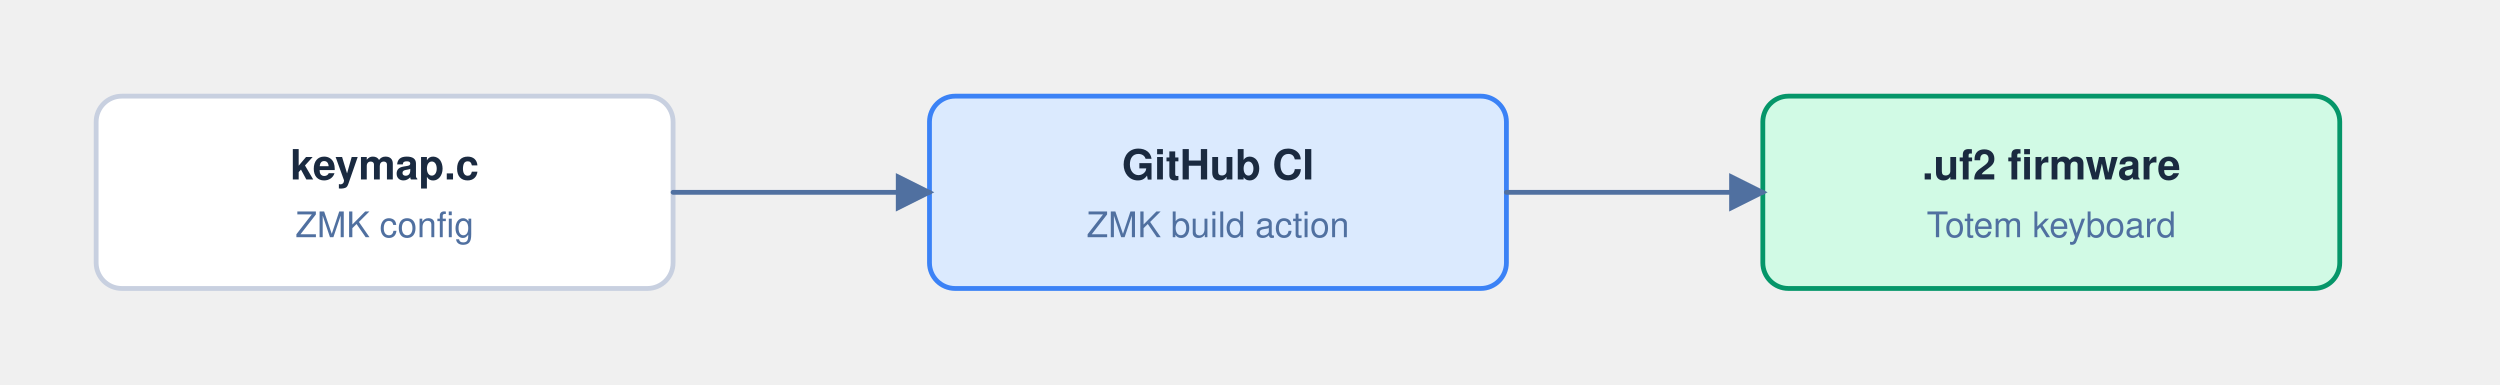
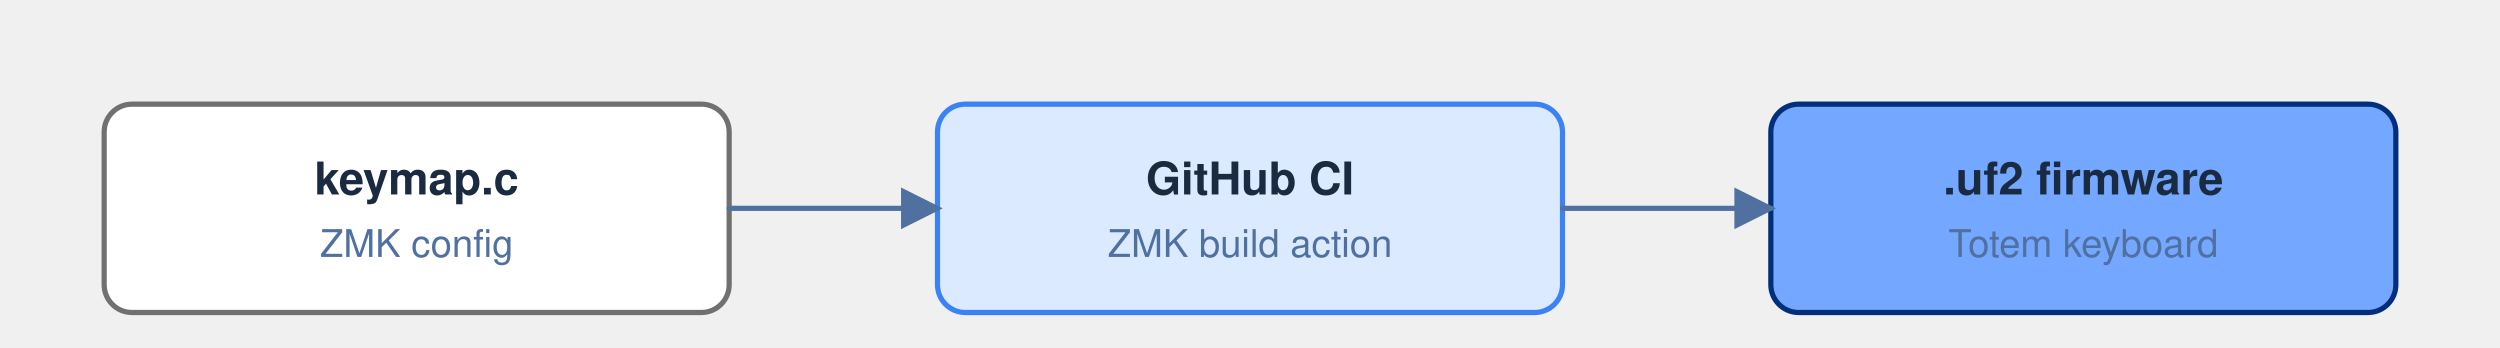
- <svg xmlns="http://www.w3.org/2000/svg" viewBox="0 0 780 120">
+ <svg xmlns="http://www.w3.org/2000/svg" viewBox="0 0 720 100">
  <style>
    /* Default: light mode (for rsvg-convert and non-media-query agents) */
    .bg { fill: transparent; }
-     .box { fill: #ffffff; stroke: #c8d0e0; stroke-width: 1.5; }
+     .box { fill: #ffffff; stroke: #707070; stroke-width: 1.5; }
    .box-accent { fill: #dbeafe; stroke: #3b82f6; stroke-width: 1.5; }
-     .box-green { fill: #d1fae5; stroke: #059669; stroke-width: 1.5; }
+     .box-green { fill: #74a7ff; stroke: #012f7b; stroke-width: 1.5; }
    .box-warm { fill: #fef3c7; stroke: #d97706; stroke-width: 1.5; }
-     .box-purple { fill: #ede9fe; stroke: #7c3aed; stroke-width: 1.5; }
-     .box-teal { fill: #ccfbf1; stroke: #0d9488; stroke-width: 1.5; }
-     .box-slate { fill: #f1f5f9; stroke: #64748b; stroke-width: 1.5; }
-     .box-indigo { fill: #e0e7ff; stroke: #4f46e5; stroke-width: 1.5; }
-     .box-rose { fill: #ffe4e6; stroke: #e11d48; stroke-width: 1.5; }
+     .box-purple { fill: #adadad; stroke: #000000; stroke-width: 1.5; }
+     .box-teal { fill: #ebebeb; stroke: #474747; stroke-width: 1.5; }
+     .box-slate { fill: #a7c6ff; stroke: #0042a9; stroke-width: 1.5; }
+     .box-indigo { fill: #dfeed4; stroke: #4e7a27; stroke-width: 1.5; }
+     .box-rose { fill: #dfeed4; stroke: #76bb40; stroke-width: 1.5; }
    .box-orange { fill: #ffedd5; stroke: #ea580c; stroke-width: 1.5; }
-     .box-cyan { fill: #cffafe; stroke: #0891b2; stroke-width: 1.5; }
+     .box-cyan { fill: #d9c9fe; stroke: #5e30eb; stroke-width: 1.5; }
    .label { fill: #1a2a40; }
    .sub { fill: #5070a0; }
    text { font-family: -apple-system, "Segoe UI", Helvetica, sans-serif; }
    .label { font-size: 13px; font-weight: 600; }
    .sub { font-size: 11px; }
    @media (prefers-color-scheme: dark) {
      .bg { fill: transparent; }
-       .box { fill: #1a1e2a; stroke: #2a3040; }
+       .box { fill: #1a1e2a; stroke: #505050; }
      .box-accent { fill: #0d1e38; stroke: #2b5cb0; }
-       .box-green { fill: #0d2220; stroke: #207060; }
+       .box-green { fill: #0a1a3a; stroke: #4a80d0; }
      .box-warm { fill: #221a10; stroke: #a06020; }
-       .box-purple { fill: #1a0d28; stroke: #7030a0; }
-       .box-teal { fill: #0d2228; stroke: #1a8a7a; }
-       .box-slate { fill: #1e293b; stroke: #475569; }
-       .box-indigo { fill: #1e1b4b; stroke: #6366f1; }
-       .box-rose { fill: #2a0a12; stroke: #f43f5e; }
+       .box-purple { fill: #222222; stroke: #666666; }
+       .box-teal { fill: #1e1e1e; stroke: #666666; }
+       .box-slate { fill: #0d1a38; stroke: #4a7ad0; }
+       .box-indigo { fill: #1a2810; stroke: #5a8a30; }
+       .box-rose { fill: #1a2810; stroke: #5aaa30; }
      .box-orange { fill: #2a1a08; stroke: #f97316; }
-       .box-cyan { fill: #082f3a; stroke: #06b6d4; }
+       .box-cyan { fill: #1a1030; stroke: #7040d0; }
      .label { fill: #d0daf0; }
      .sub { fill: #5070a0; }
    }
  </style>
  <defs>
    <marker id="ah" markerWidth="8" markerHeight="8" refX="7" refY="4" orient="auto">
      <path d="M0,0 L8,4 L0,8z" fill="#5070a0" stroke="none" />
    </marker>
    <marker id="ahs" markerWidth="8" markerHeight="8" refX="7" refY="4" orient="auto">
      <path d="M0,0 L8,4 L0,8z" fill="#3b82f6" stroke="none" />
    </marker>
  </defs>
-   <rect width="780" height="120" class="bg" rx="8" />
+   <rect width="720" height="100" class="bg" rx="8" />
  <rect x="30" y="30" width="180" height="60" rx="8" class="box" />
  <text x="120" y="56" text-anchor="middle" class="label">keymap.c</text>
  <text x="120" y="74" text-anchor="middle" class="sub">ZMK config</text>
-   <rect x="290" y="30" width="180" height="60" rx="8" class="box-accent" />
-   <text x="380" y="56" text-anchor="middle" class="label">GitHub CI</text>
-   <text x="380" y="74" text-anchor="middle" class="sub">ZMK build action</text>
-   <rect x="550" y="30" width="180" height="60" rx="8" class="box-green" />
-   <text x="640" y="56" text-anchor="middle" class="label">.uf2 firmware</text>
-   <text x="640" y="74" text-anchor="middle" class="sub">Totem keyboard</text>
-   <path d="M210,60 L290,60" fill="none" stroke="#5070a0" stroke-width="1.5" stroke-linecap="round" marker-end="url(#ah)" />
-   <path d="M470,60 L550,60" fill="none" stroke="#5070a0" stroke-width="1.5" stroke-linecap="round" marker-end="url(#ah)" />
+   <rect x="270" y="30" width="180" height="60" rx="8" class="box-accent" />
+   <text x="360" y="56" text-anchor="middle" class="label">GitHub CI</text>
+   <text x="360" y="74" text-anchor="middle" class="sub">ZMK build action</text>
+   <rect x="510" y="30" width="180" height="60" rx="8" class="box-green" />
+   <text x="600" y="56" text-anchor="middle" class="label">.uf2 firmware</text>
+   <text x="600" y="74" text-anchor="middle" class="sub">Totem keyboard</text>
+   <path d="M210,60 L270,60" fill="none" stroke="#5070a0" stroke-width="1.5" stroke-linecap="round" marker-end="url(#ah)" />
+   <path d="M450,60 L510,60" fill="none" stroke="#5070a0" stroke-width="1.5" stroke-linecap="round" marker-end="url(#ah)" />
</svg>
